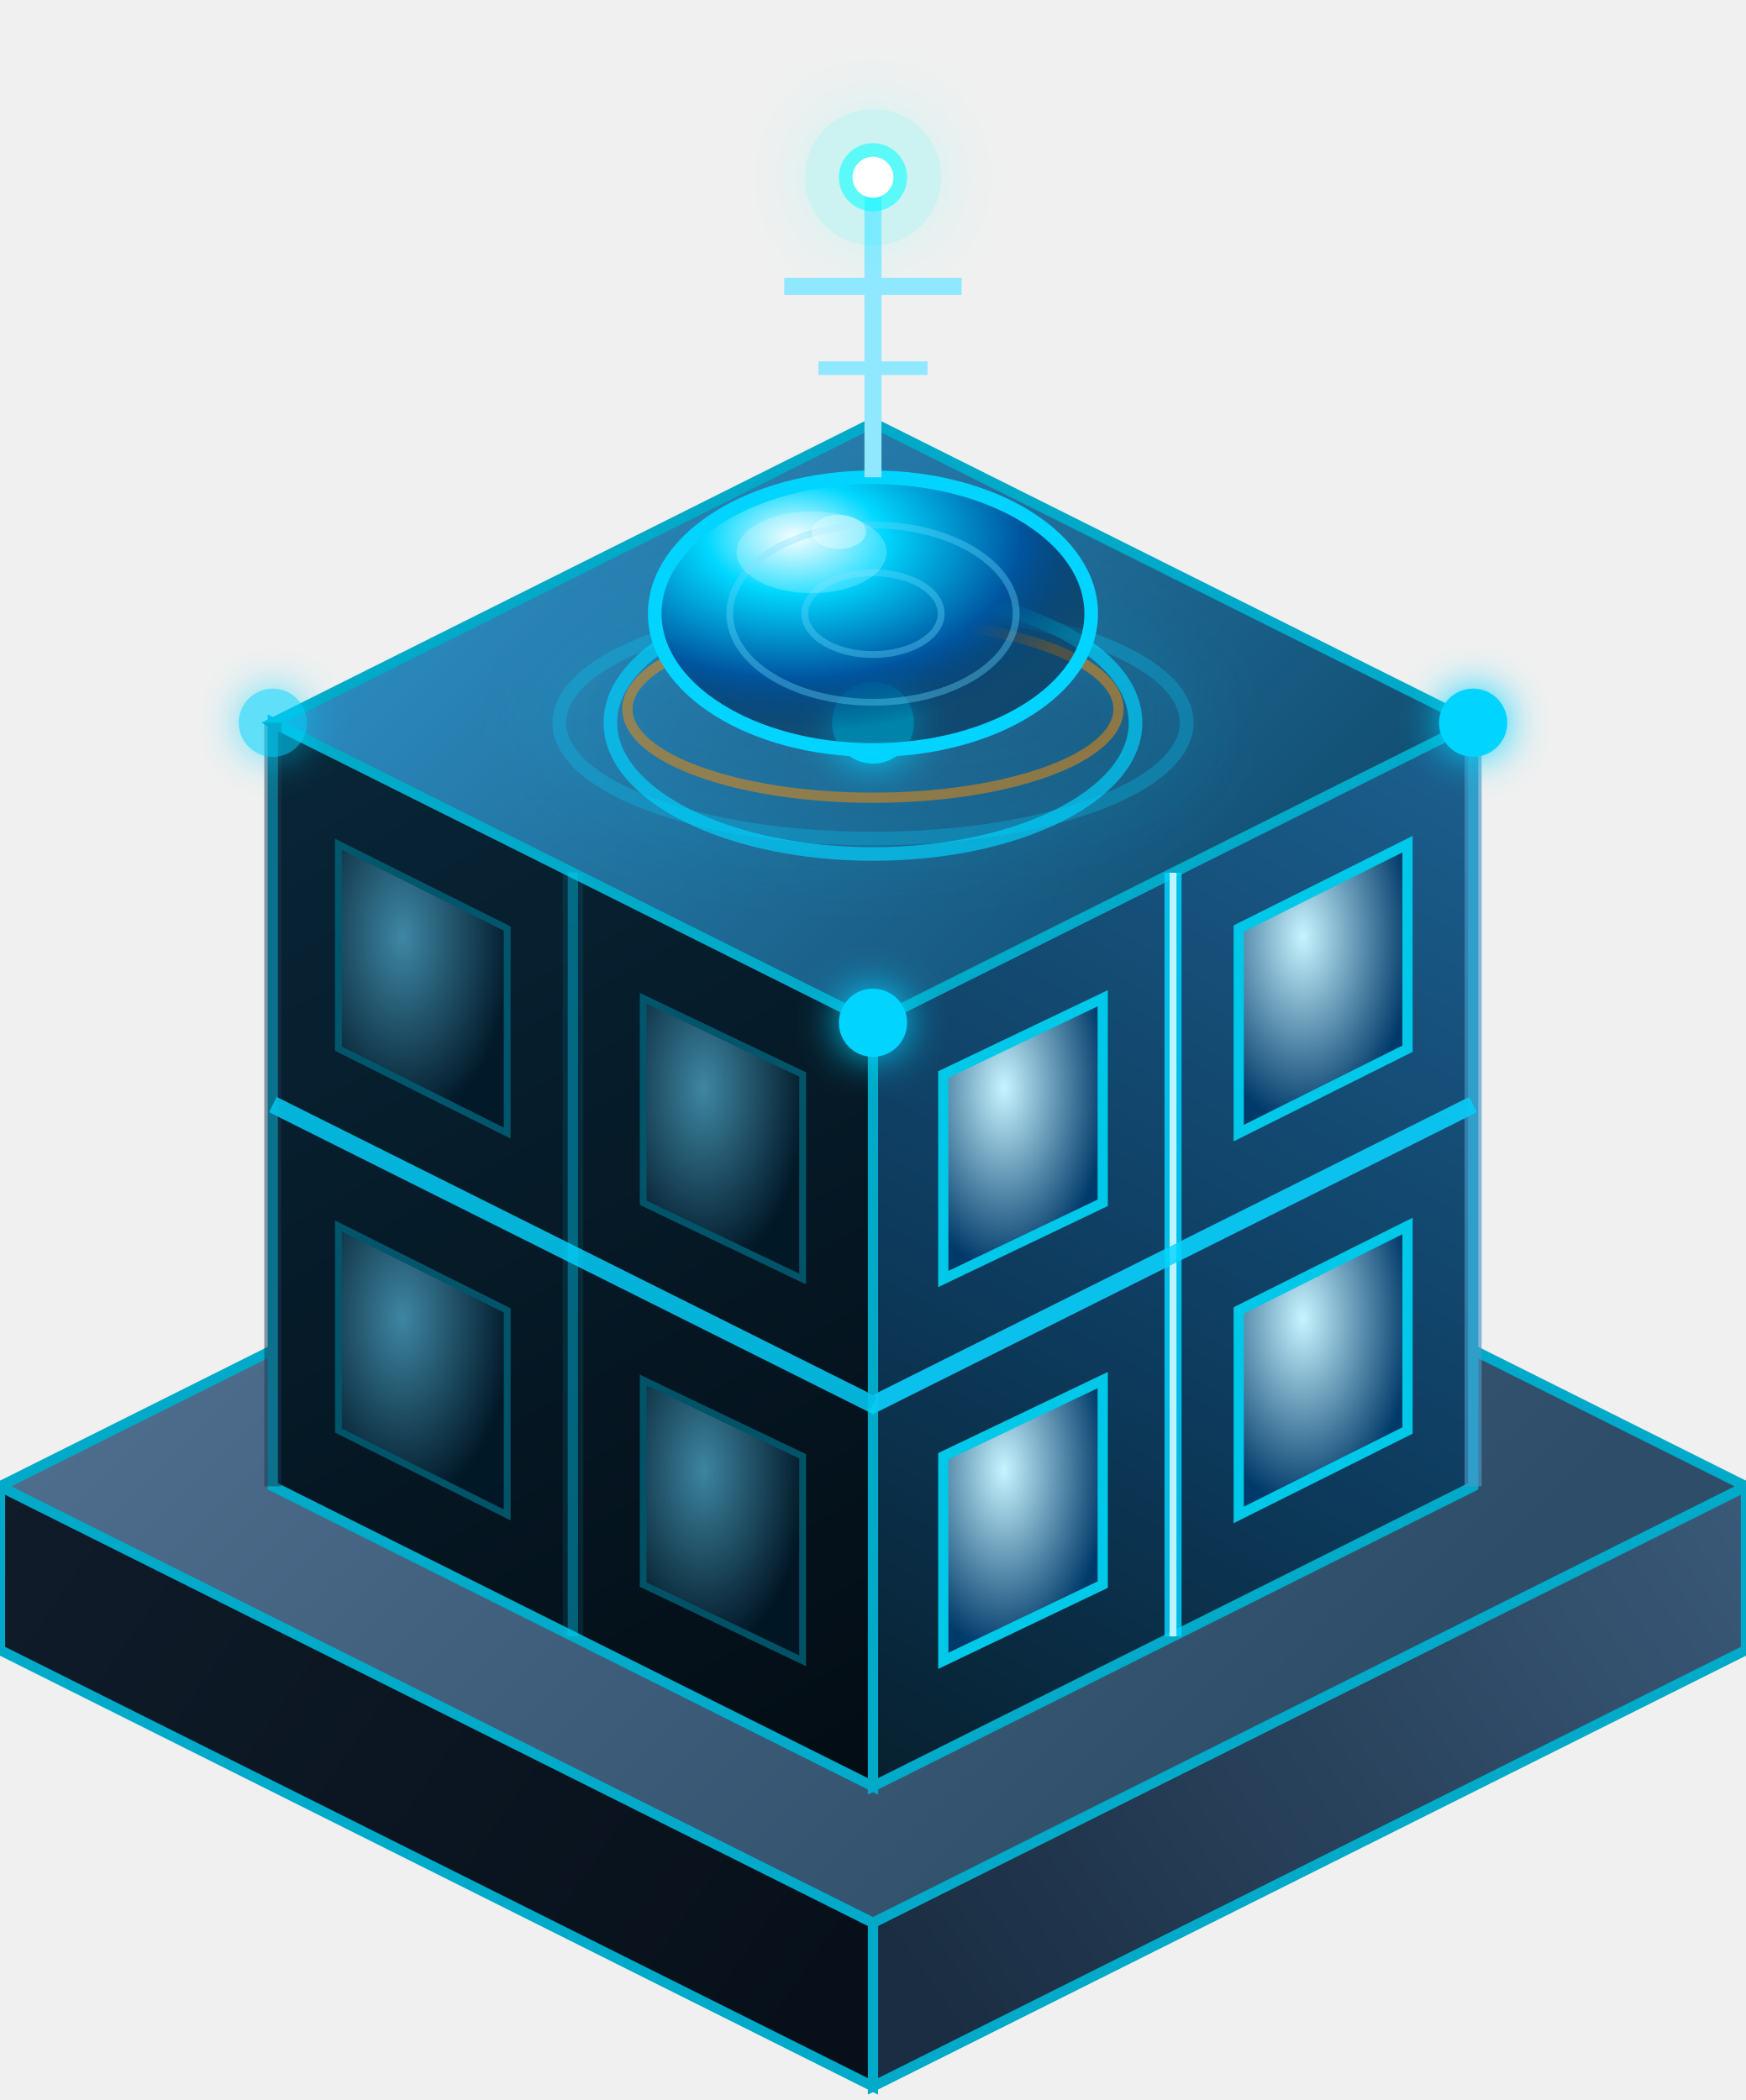
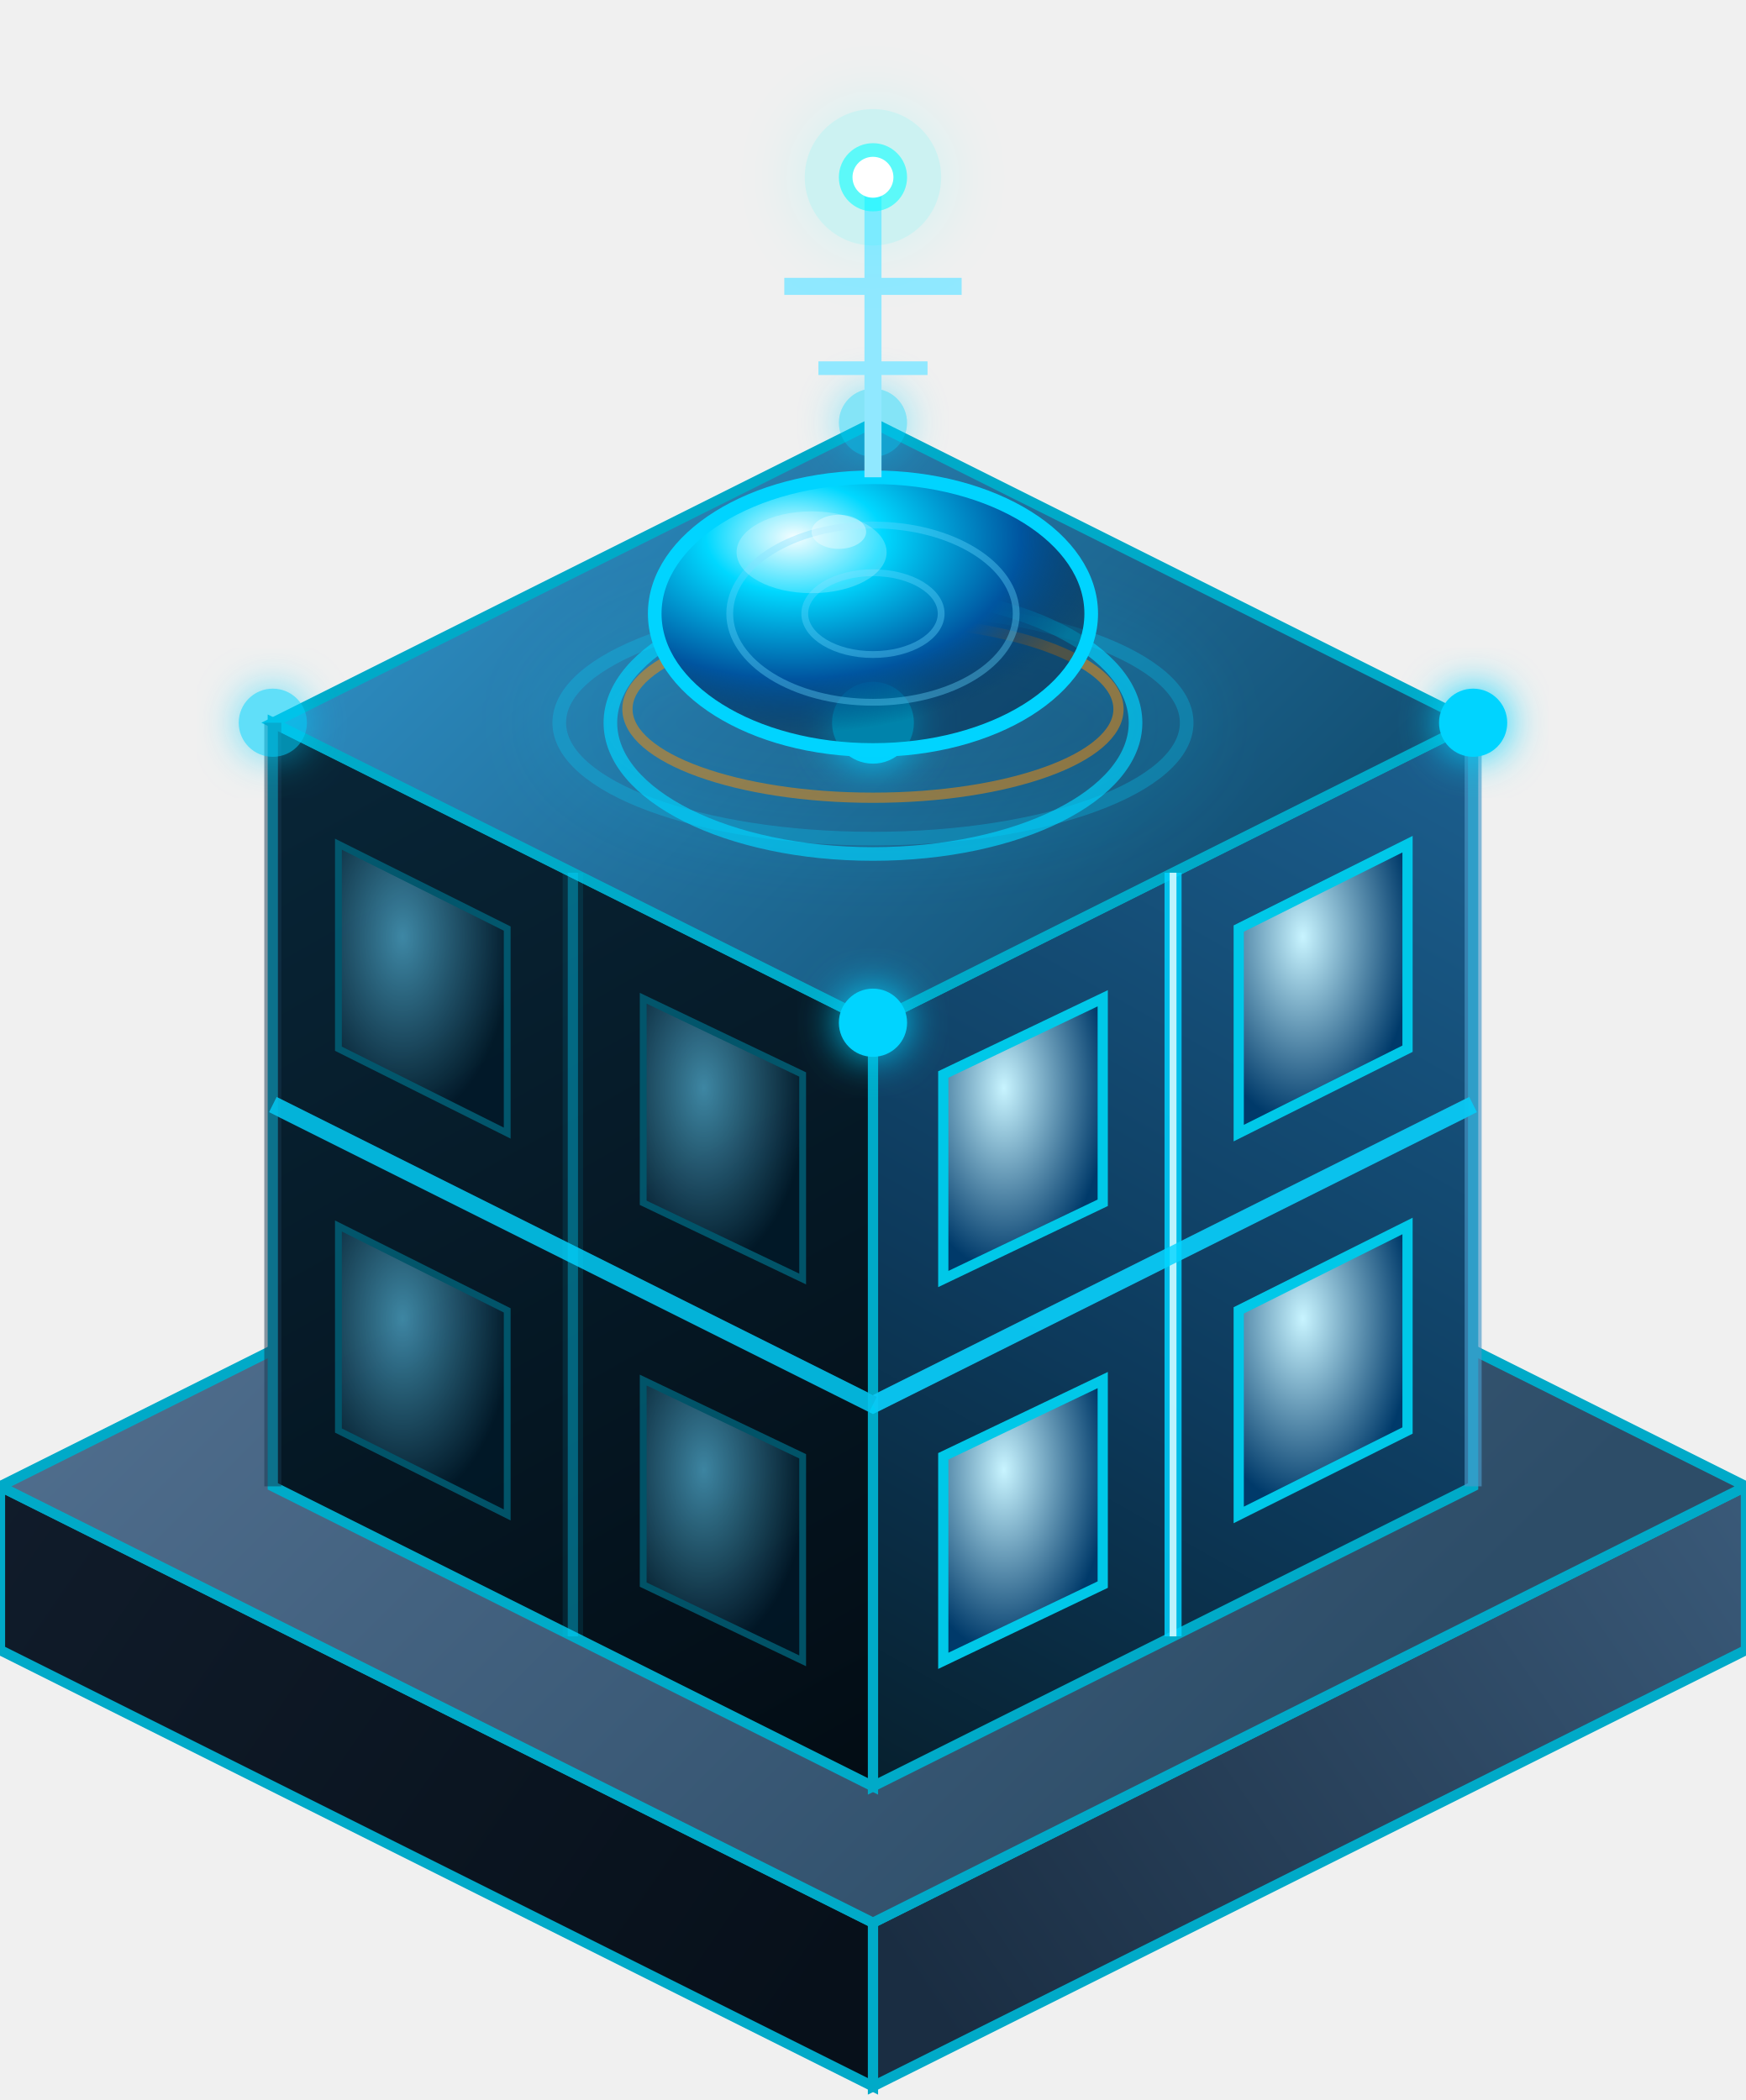
<svg xmlns="http://www.w3.org/2000/svg" viewBox="-128 -178 256 308" width="256" height="308">
  <defs>
    <linearGradient id="fR" gradientUnits="userSpaceOnUse" x1="128" y1="16" x2="0" y2="104">
      <stop offset="0%" stop-color="#3d5e7e" />
      <stop offset="100%" stop-color="#1a2d42" />
    </linearGradient>
    <linearGradient id="fL" gradientUnits="userSpaceOnUse" x1="-128" y1="16" x2="0" y2="104">
      <stop offset="0%" stop-color="#111d2c" />
      <stop offset="100%" stop-color="#07101a" />
    </linearGradient>
    <linearGradient id="fT" gradientUnits="userSpaceOnUse" x1="-64" y1="-48" x2="64" y2="80">
      <stop offset="0%" stop-color="#527090" />
      <stop offset="100%" stop-color="#2d4d68" />
    </linearGradient>
    <linearGradient id="tR" gradientUnits="userSpaceOnUse" x1="88" y1="-96" x2="0" y2="60">
      <stop offset="0%" stop-color="#1c6090" />
      <stop offset="60%" stop-color="#0d3a5c" />
      <stop offset="100%" stop-color="#07202e" />
    </linearGradient>
    <linearGradient id="tL" gradientUnits="userSpaceOnUse" x1="-88" y1="-96" x2="0" y2="60">
      <stop offset="0%" stop-color="#082638" />
      <stop offset="100%" stop-color="#030c14" />
    </linearGradient>
    <linearGradient id="tT" gradientUnits="userSpaceOnUse" x1="-44" y1="-140" x2="44" y2="-52">
      <stop offset="0%" stop-color="#2c8abe" />
      <stop offset="100%" stop-color="#124e72" />
    </linearGradient>
    <radialGradient id="dome" cx="32%" cy="22%" r="72%">
      <stop offset="0%" stop-color="#f2fdff" />
      <stop offset="28%" stop-color="#00d8ff" />
      <stop offset="72%" stop-color="#0055a0" />
      <stop offset="100%" stop-color="#002244" stop-opacity="0.45" />
    </radialGradient>
    <radialGradient id="winR" cx="38%" cy="32%" r="65%">
      <stop offset="0%" stop-color="#c8f4ff" />
      <stop offset="100%" stop-color="#003a6a" />
    </radialGradient>
    <radialGradient id="winL" cx="38%" cy="32%" r="65%">
      <stop offset="0%" stop-color="#50aacc" />
      <stop offset="100%" stop-color="#001828" />
    </radialGradient>
    <filter id="glow" x="-60%" y="-60%" width="220%" height="220%">
      <feGaussianBlur stdDeviation="3" result="blur" />
      <feMerge>
        <feMergeNode in="blur" />
        <feMergeNode in="SourceGraphic" />
      </feMerge>
    </filter>
    <filter id="softglow" x="-80%" y="-80%" width="260%" height="260%">
      <feGaussianBlur stdDeviation="5" result="blur" />
      <feMerge>
        <feMergeNode in="blur" />
        <feMergeNode in="SourceGraphic" />
      </feMerge>
    </filter>
  </defs>
  <polygon points="128,64 0,128 0,104 128,40" fill="url(#fR)" stroke="#00aac8" stroke-width="1.5" />
  <polygon points="-128,64 0,128 0,104 -128,40" fill="url(#fL)" stroke="#00aac8" stroke-width="1.5" />
  <polygon points="0,-24 128,40 0,104 -128,40" fill="url(#fT)" stroke="#00aac8" stroke-width="1.5" />
  <g transform="translate(0, 24)">
    <polygon points="88,16 0,60 0,-52 88,-96" fill="url(#tR)" stroke="#00aac8" stroke-width="1.5" />
    <polygon points="-88,16 0,60 0,-52 -88,-96" fill="url(#tL)" stroke="#00aac8" stroke-width="1.5" />
    <polygon points="0,-140 88,-96 0,-52 -88,-96" fill="url(#tT)" stroke="#00aac8" stroke-width="1.5" />
    <line x1="88" y1="-96" x2="88" y2="16" stroke="#4898c8" stroke-width="2.5" opacity="0.65" />
    <line x1="-88" y1="-96" x2="-88" y2="16" stroke="#183850" stroke-width="2.5" opacity="0.5" />
    <line x1="88" y1="-40" x2="0" y2="4" stroke="#3a8ab8" stroke-width="2.5" opacity="0.75" />
    <line x1="-88" y1="-40" x2="0" y2="4" stroke="#1a3850" stroke-width="2.5" opacity="0.55" />
+     <circle cx="0" cy="-140" r="5" fill="#00d4ff" filter="url(#glow)" opacity="0.45" />
    <circle cx="88" cy="-96" r="5" fill="#00d4ff" filter="url(#glow)" />
    <circle cx="-88" cy="-96" r="5" fill="#00d4ff" filter="url(#glow)" opacity="0.6" />
    <circle cx="0" cy="-52" r="5" fill="#00d4ff" filter="url(#glow)" />
    <polygon points="10.31,41.59 33.69,30.41 33.69,0.41 10.31,11.59" fill="url(#winR)" stroke="#00c8e8" stroke-width="1.5" />
    <polygon points="53.63,20.19 78.38,7.81 78.38,-22.19 53.63,-9.81" fill="url(#winR)" stroke="#00c8e8" stroke-width="1.5" />
    <polygon points="10.31,-14.41 33.69,-25.59 33.69,-55.59 10.31,-44.41" fill="url(#winR)" stroke="#00c8e8" stroke-width="1.5" />
    <polygon points="53.63,-35.81 78.38,-48.19 78.38,-78.19 53.63,-65.81" fill="url(#winR)" stroke="#00c8e8" stroke-width="1.5" />
    <polygon points="-10.31,41.59 -33.69,30.41 -33.69,0.41 -10.31,11.59" fill="url(#winL)" stroke="#006880" stroke-width="1" opacity="0.75" />
    <polygon points="-53.63,20.19 -78.38,7.81 -78.38,-22.19 -53.63,-9.81" fill="url(#winL)" stroke="#006880" stroke-width="1" opacity="0.75" />
    <polygon points="-10.31,-14.41 -33.69,-25.59 -33.69,-55.59 -10.31,-44.41" fill="url(#winL)" stroke="#006880" stroke-width="1" opacity="0.75" />
    <polygon points="-53.63,-35.81 -78.38,-48.19 -78.38,-78.19 -53.63,-65.81" fill="url(#winL)" stroke="#006880" stroke-width="1" opacity="0.75" />
    <line x1="44" y1="38" x2="44" y2="-74" stroke="#00d4ff" stroke-width="6" opacity="0.18" filter="url(#glow)" />
    <line x1="44" y1="38" x2="44" y2="-74" stroke="#00d4ff" stroke-width="2.5" opacity="0.85" />
    <line x1="44" y1="38" x2="44" y2="-74" stroke="#d0f8ff" stroke-width="1" opacity="0.9" />
    <line x1="-44" y1="38" x2="-44" y2="-74" stroke="#00d4ff" stroke-width="3" opacity="0.10" />
    <line x1="-44" y1="38" x2="-44" y2="-74" stroke="#00d4ff" stroke-width="1.5" opacity="0.35" />
    <polyline points="88,-40 0,4 -88,-40" stroke="#00d4ff" stroke-width="2.5" fill="none" opacity="0.8" />
    <ellipse cx="0" cy="-96" rx="38.5" ry="19.25" fill="none" stroke="#00d4ff" stroke-width="2" opacity="0.65" />
    <circle cx="0" cy="-96" r="6" fill="#00d4ff" filter="url(#glow)" />
    <ellipse cx="0" cy="-96" rx="46" ry="17" fill="none" stroke="#00d4ff" stroke-width="2" opacity="0.3" filter="url(#softglow)" />
    <ellipse cx="0" cy="-98" rx="36" ry="13" fill="none" stroke="#ff8c00" stroke-width="1.5" opacity="0.5" />
    <ellipse cx="0" cy="-112" rx="32" ry="20" fill="url(#dome)" stroke="#00d4ff" stroke-width="2" />
    <ellipse cx="0" cy="-112" rx="21" ry="13" fill="none" stroke="#60d8ff" stroke-width="1" opacity="0.38" />
    <ellipse cx="0" cy="-112" rx="10" ry="6" fill="none" stroke="#60d8ff" stroke-width="1" opacity="0.38" />
    <ellipse cx="-9" cy="-121" rx="11" ry="6" fill="white" opacity="0.22" />
    <ellipse cx="-5" cy="-124" rx="4" ry="2.5" fill="white" opacity="0.35" />
    <line x1="0" y1="-132" x2="0" y2="-176" stroke="#90e8ff" stroke-width="2.5" />
    <line x1="-13" y1="-160" x2="13" y2="-160" stroke="#90e8ff" stroke-width="2.5" />
    <line x1="-8" y1="-148" x2="8" y2="-148" stroke="#90e8ff" stroke-width="2" />
    <circle cx="0" cy="-176" r="10" fill="#00ffff" opacity="0.15" filter="url(#softglow)" />
    <circle cx="0" cy="-176" r="5" fill="#00ffff" opacity="0.55" />
    <circle cx="0" cy="-176" r="3" fill="#ffffff" />
  </g>
</svg>
